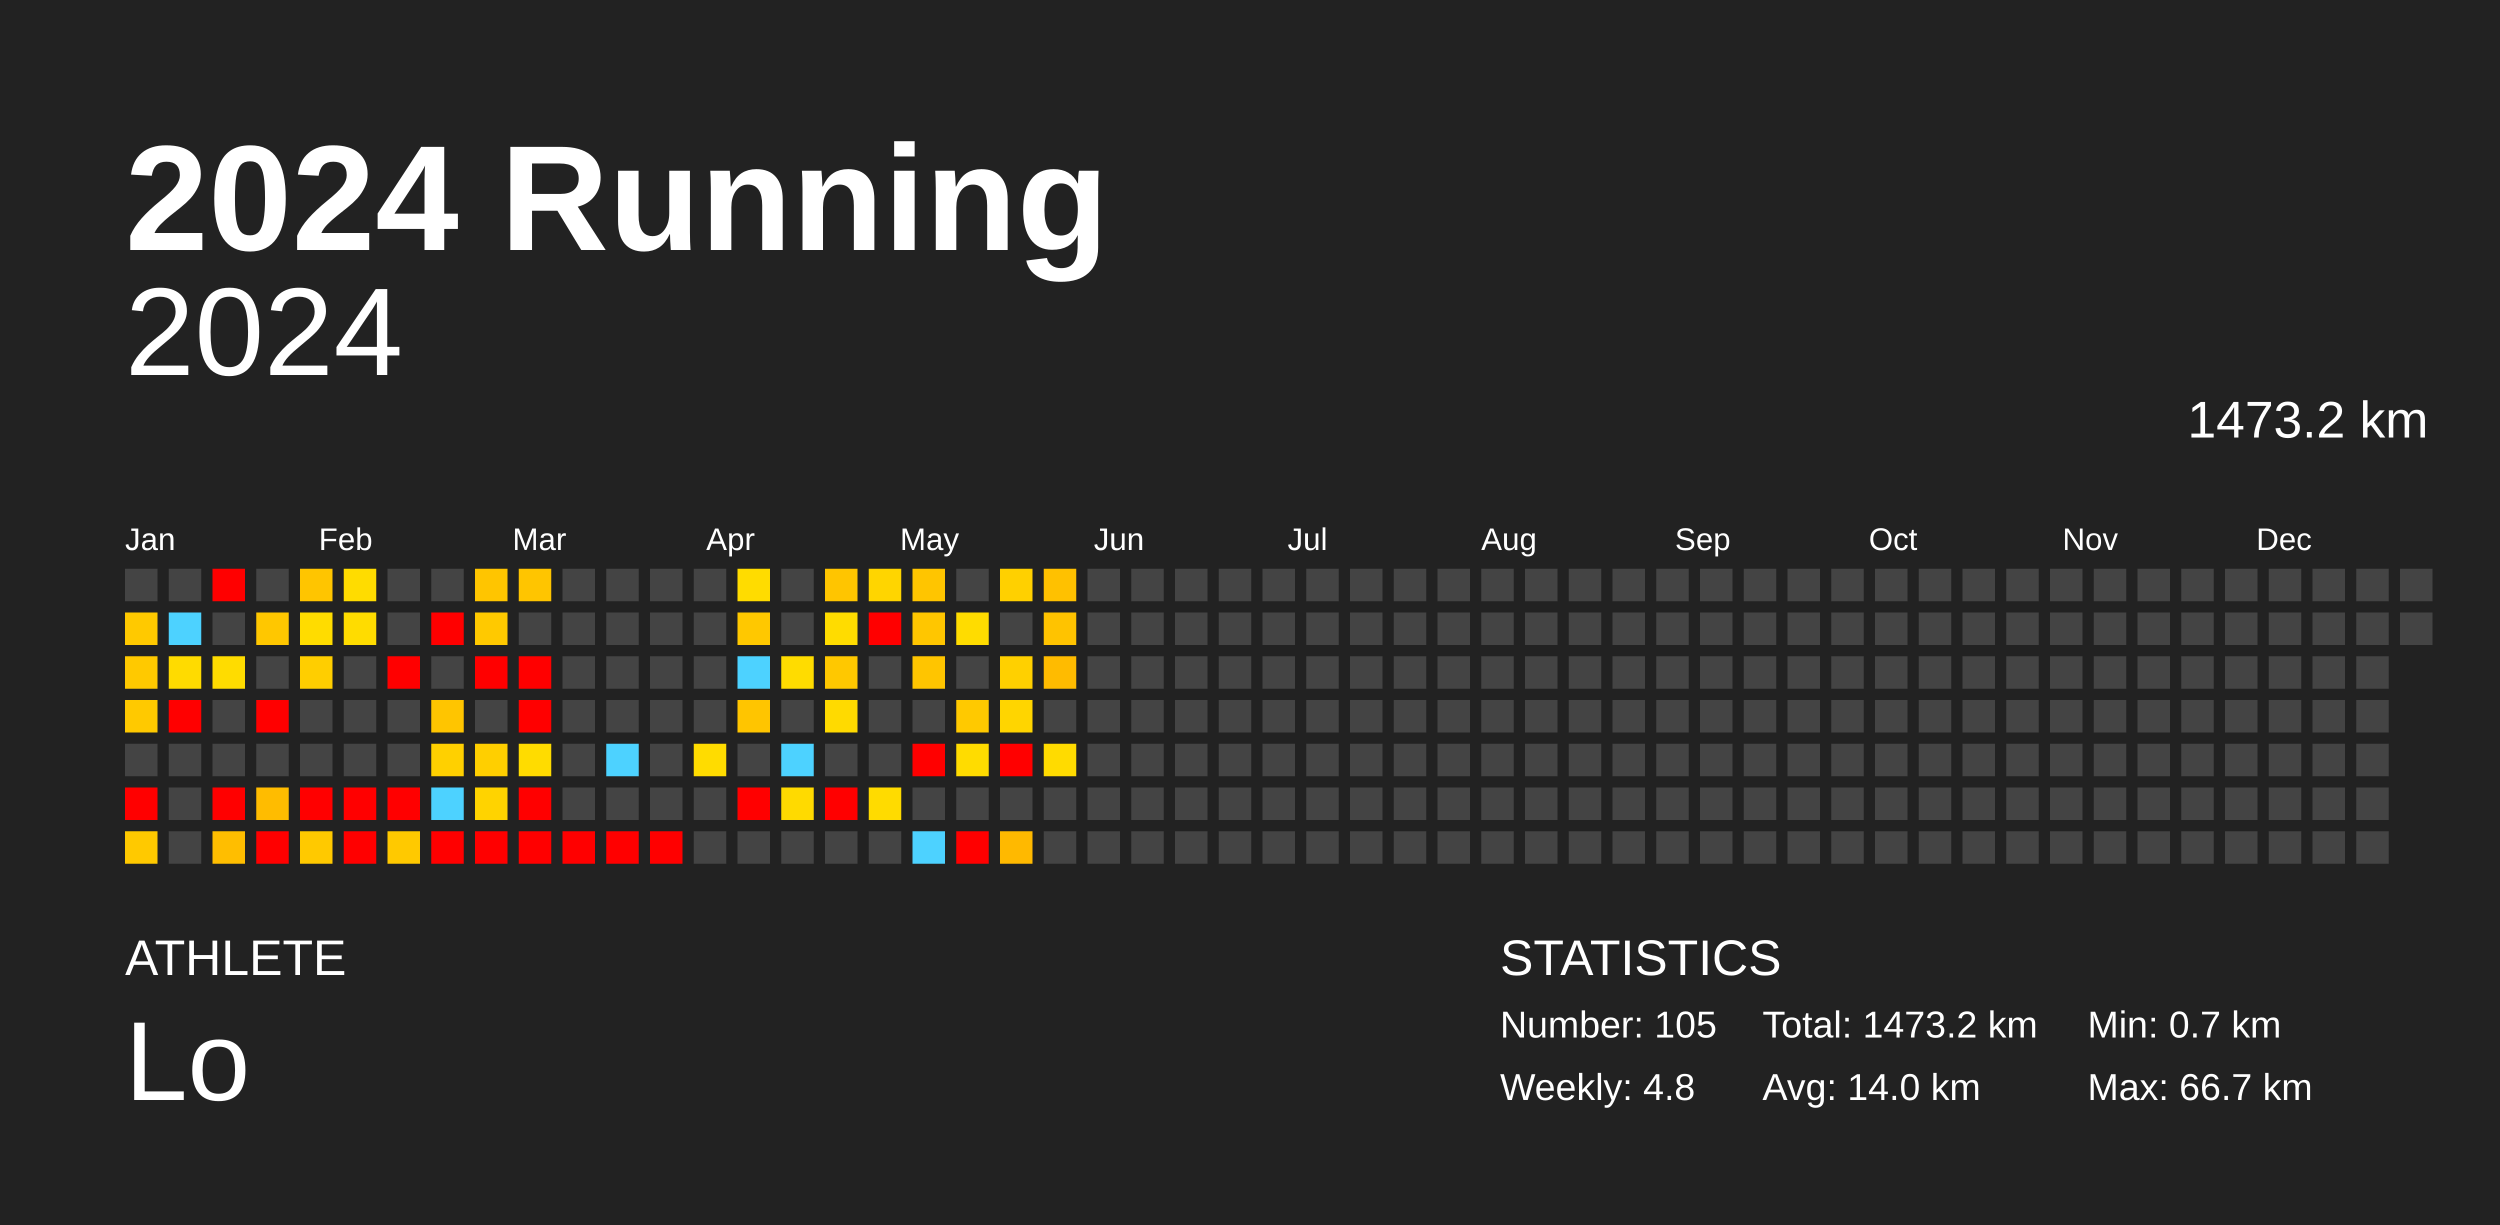
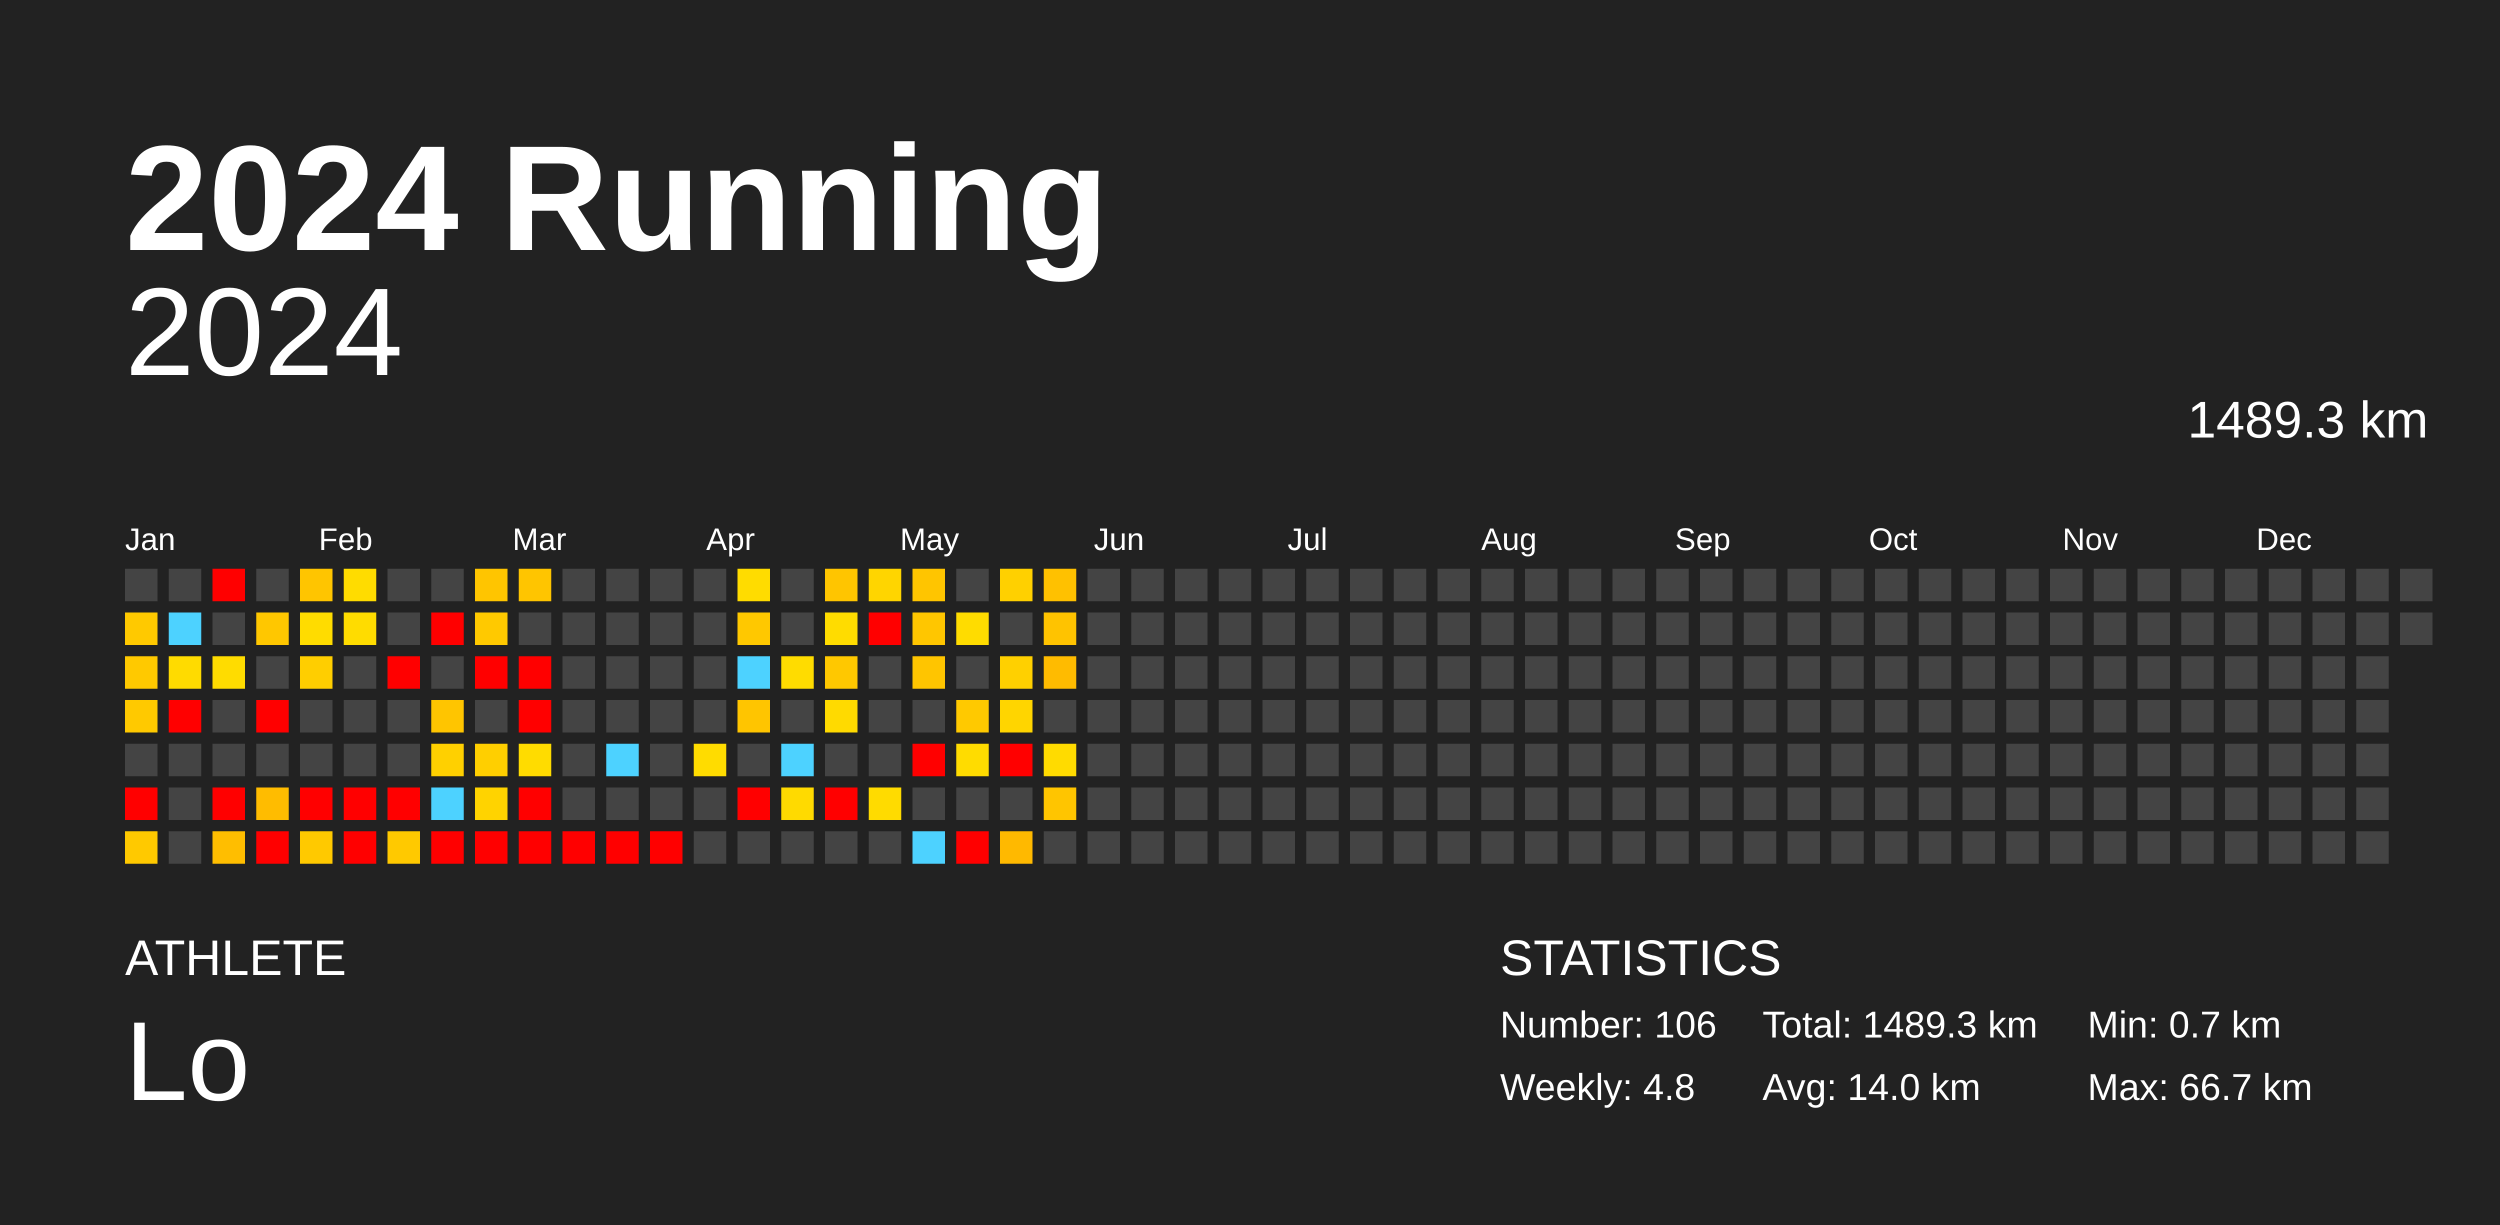
<svg xmlns="http://www.w3.org/2000/svg" baseProfile="full" height="98mm" version="1.1" viewBox="0,0,200,98" width="200mm">
  <defs />
  <rect fill="#222222" height="98" width="200" x="0" y="0" />
  <text fill="#FFFFFF" style="font-size:12px; font-family:Arial; font-weight:bold;" x="10" y="20">2024 Running</text>
  <text fill="#FFFFFF" style="font-size:4px; font-family:Arial" x="10" y="78">ATHLETE</text>
  <text fill="#FFFFFF" style="font-size:9px; font-family:Arial" x="10" y="88">Lo</text>
  <text fill="#FFFFFF" style="font-size:4px; font-family:Arial" x="120" y="78">STATISTICS</text>
-   <text fill="#FFFFFF" style="font-size:3px; font-family:Arial" x="120" y="83">Number: 105</text>
+   <text fill="#FFFFFF" style="font-size:3px; font-family:Arial" x="120" y="83">Number: 106</text>
  <text fill="#FFFFFF" style="font-size:3px; font-family:Arial" x="120" y="88">Weekly: 4.8</text>
-   <text fill="#FFFFFF" style="font-size:3px; font-family:Arial" x="141" y="83">Total: 1473.2 km</text>
+   <text fill="#FFFFFF" style="font-size:3px; font-family:Arial" x="141" y="83">Total: 1489.3 km</text>
  <text fill="#FFFFFF" style="font-size:3px; font-family:Arial" x="141" y="88">Avg: 14.0 km</text>
  <text fill="#FFFFFF" style="font-size:3px; font-family:Arial" x="167" y="83">Min: 0.7 km</text>
  <text fill="#FFFFFF" style="font-size:3px; font-family:Arial" x="167" y="88">Max: 66.7 km</text>
  <text alignment-baseline="hanging" fill="#FFFFFF" style="font-size:10.0px; font-family:Arial;" x="10" y="30">2024</text>
-   <text alignment-baseline="hanging" fill="#FFFFFF" style="font-size:4.125px; font-family:Arial;" x="175" y="35">1473.2 km</text>
+   <text alignment-baseline="hanging" fill="#FFFFFF" style="font-size:4.125px; font-family:Arial;" x="175" y="35">1489.3 km</text>
  <text fill="#FFFFFF" style="font-size:2.5px; font-family:Arial" x="10.0" y="44">Jan</text>
  <text fill="#FFFFFF" style="font-size:2.5px; font-family:Arial" x="25.5" y="44">Feb</text>
  <text fill="#FFFFFF" style="font-size:2.5px; font-family:Arial" x="41.0" y="44">Mar</text>
  <text fill="#FFFFFF" style="font-size:2.5px; font-family:Arial" x="56.5" y="44">Apr</text>
  <text fill="#FFFFFF" style="font-size:2.5px; font-family:Arial" x="72.0" y="44">May</text>
  <text fill="#FFFFFF" style="font-size:2.5px; font-family:Arial" x="87.5" y="44">Jun</text>
  <text fill="#FFFFFF" style="font-size:2.5px; font-family:Arial" x="103.0" y="44">Jul</text>
  <text fill="#FFFFFF" style="font-size:2.5px; font-family:Arial" x="118.5" y="44">Aug</text>
  <text fill="#FFFFFF" style="font-size:2.5px; font-family:Arial" x="134.0" y="44">Sep</text>
  <text fill="#FFFFFF" style="font-size:2.5px; font-family:Arial" x="149.5" y="44">Oct</text>
  <text fill="#FFFFFF" style="font-size:2.5px; font-family:Arial" x="165.0" y="44">Nov</text>
  <text fill="#FFFFFF" style="font-size:2.5px; font-family:Arial" x="180.5" y="44">Dec</text>
  <rect fill="#444444" height="2.6" width="2.6" x="10.0" y="45.5" />
  <rect fill="#ffc900" height="2.6" width="2.6" x="10.0" y="49.0" />
  <rect fill="#ffc900" height="2.6" width="2.6" x="10.0" y="52.5" />
  <rect fill="#ffc900" height="2.6" width="2.6" x="10.0" y="56.0" />
  <rect fill="#444444" height="2.6" width="2.6" x="10.0" y="59.5" />
  <rect fill="red" height="2.6" width="2.6" x="10.0" y="63.0" />
  <rect fill="#ffc900" height="2.6" width="2.6" x="10.0" y="66.5" />
  <rect fill="#444444" height="2.6" width="2.6" x="13.5" y="45.5" />
  <rect fill="#4dd2ff" height="2.6" width="2.6" x="13.5" y="49.0" />
  <rect fill="#ffdb00" height="2.6" width="2.6" x="13.5" y="52.5" />
  <rect fill="red" height="2.6" width="2.6" x="13.5" y="56.0" />
  <rect fill="#444444" height="2.6" width="2.6" x="13.5" y="59.5" />
  <rect fill="#444444" height="2.6" width="2.6" x="13.5" y="63.0" />
  <rect fill="#444444" height="2.6" width="2.6" x="13.5" y="66.5" />
  <rect fill="red" height="2.6" width="2.6" x="17.0" y="45.5" />
  <rect fill="#444444" height="2.6" width="2.6" x="17.0" y="49.0" />
  <rect fill="#ffdc00" height="2.6" width="2.6" x="17.0" y="52.5" />
  <rect fill="#444444" height="2.6" width="2.6" x="17.0" y="56.0" />
  <rect fill="#444444" height="2.6" width="2.6" x="17.0" y="59.5" />
  <rect fill="red" height="2.6" width="2.6" x="17.0" y="63.0" />
  <rect fill="#ffbe00" height="2.6" width="2.6" x="17.0" y="66.5" />
  <rect fill="#444444" height="2.6" width="2.6" x="20.5" y="45.5" />
  <rect fill="#ffc700" height="2.6" width="2.6" x="20.5" y="49.0" />
  <rect fill="#444444" height="2.6" width="2.6" x="20.5" y="52.5" />
  <rect fill="red" height="2.6" width="2.6" x="20.5" y="56.0" />
  <rect fill="#444444" height="2.6" width="2.6" x="20.5" y="59.5" />
  <rect fill="#ffbc00" height="2.6" width="2.6" x="20.5" y="63.0" />
  <rect fill="red" height="2.6" width="2.6" x="20.5" y="66.5" />
  <rect fill="#ffc500" height="2.6" width="2.6" x="24.0" y="45.5" />
  <rect fill="#ffdc00" height="2.6" width="2.6" x="24.0" y="49.0" />
  <rect fill="#ffce00" height="2.6" width="2.6" x="24.0" y="52.5" />
  <rect fill="#444444" height="2.6" width="2.6" x="24.0" y="56.0" />
  <rect fill="#444444" height="2.6" width="2.6" x="24.0" y="59.5" />
  <rect fill="red" height="2.6" width="2.6" x="24.0" y="63.0" />
  <rect fill="#ffc900" height="2.6" width="2.6" x="24.0" y="66.5" />
  <rect fill="#ffdc00" height="2.6" width="2.6" x="27.5" y="45.5" />
  <rect fill="#ffdc00" height="2.6" width="2.6" x="27.5" y="49.0" />
  <rect fill="#444444" height="2.6" width="2.6" x="27.5" y="52.5" />
  <rect fill="#444444" height="2.6" width="2.6" x="27.5" y="56.0" />
  <rect fill="#444444" height="2.6" width="2.6" x="27.5" y="59.5" />
  <rect fill="red" height="2.6" width="2.6" x="27.5" y="63.0" />
  <rect fill="red" height="2.6" width="2.6" x="27.5" y="66.5" />
  <rect fill="#444444" height="2.6" width="2.6" x="31.0" y="45.5" />
  <rect fill="#444444" height="2.6" width="2.6" x="31.0" y="49.0" />
  <rect fill="red" height="2.6" width="2.6" x="31.0" y="52.5" />
  <rect fill="#444444" height="2.6" width="2.6" x="31.0" y="56.0" />
  <rect fill="#444444" height="2.6" width="2.6" x="31.0" y="59.5" />
  <rect fill="red" height="2.6" width="2.6" x="31.0" y="63.0" />
  <rect fill="#ffc900" height="2.6" width="2.6" x="31.0" y="66.5" />
  <rect fill="#444444" height="2.6" width="2.6" x="34.5" y="45.5" />
  <rect fill="red" height="2.6" width="2.6" x="34.5" y="49.0" />
  <rect fill="#444444" height="2.6" width="2.6" x="34.5" y="52.5" />
  <rect fill="#ffc500" height="2.6" width="2.6" x="34.5" y="56.0" />
  <rect fill="#ffd000" height="2.6" width="2.6" x="34.5" y="59.5" />
  <rect fill="#4dd2ff" height="2.6" width="2.6" x="34.5" y="63.0" />
  <rect fill="red" height="2.6" width="2.6" x="34.5" y="66.5" />
  <rect fill="#ffc500" height="2.6" width="2.6" x="38.0" y="45.5" />
  <rect fill="#ffc900" height="2.6" width="2.6" x="38.0" y="49.0" />
  <rect fill="red" height="2.6" width="2.6" x="38.0" y="52.5" />
  <rect fill="#444444" height="2.6" width="2.6" x="38.0" y="56.0" />
  <rect fill="#ffcf00" height="2.6" width="2.6" x="38.0" y="59.5" />
  <rect fill="#ffd300" height="2.6" width="2.6" x="38.0" y="63.0" />
  <rect fill="red" height="2.6" width="2.6" x="38.0" y="66.5" />
  <rect fill="#ffc500" height="2.6" width="2.6" x="41.5" y="45.5" />
  <rect fill="#444444" height="2.6" width="2.6" x="41.5" y="49.0" />
  <rect fill="red" height="2.6" width="2.6" x="41.5" y="52.5" />
  <rect fill="red" height="2.6" width="2.6" x="41.5" y="56.0" />
  <rect fill="#ffdc00" height="2.6" width="2.6" x="41.5" y="59.5" />
  <rect fill="red" height="2.6" width="2.6" x="41.5" y="63.0" />
  <rect fill="red" height="2.6" width="2.6" x="41.5" y="66.5" />
  <rect fill="#444444" height="2.6" width="2.6" x="45.0" y="45.5" />
  <rect fill="#444444" height="2.6" width="2.6" x="45.0" y="49.0" />
  <rect fill="#444444" height="2.6" width="2.6" x="45.0" y="52.5" />
  <rect fill="#444444" height="2.6" width="2.6" x="45.0" y="56.0" />
  <rect fill="#444444" height="2.6" width="2.6" x="45.0" y="59.5" />
  <rect fill="#444444" height="2.6" width="2.6" x="45.0" y="63.0" />
  <rect fill="red" height="2.6" width="2.6" x="45.0" y="66.5" />
  <rect fill="#444444" height="2.6" width="2.6" x="48.5" y="45.5" />
  <rect fill="#444444" height="2.6" width="2.6" x="48.5" y="49.0" />
  <rect fill="#444444" height="2.6" width="2.6" x="48.5" y="52.5" />
  <rect fill="#444444" height="2.6" width="2.6" x="48.5" y="56.0" />
  <rect fill="#4dd2ff" height="2.6" width="2.6" x="48.5" y="59.5" />
  <rect fill="#444444" height="2.6" width="2.6" x="48.5" y="63.0" />
  <rect fill="red" height="2.6" width="2.6" x="48.5" y="66.5" />
  <rect fill="#444444" height="2.6" width="2.6" x="52.0" y="45.5" />
  <rect fill="#444444" height="2.6" width="2.6" x="52.0" y="49.0" />
  <rect fill="#444444" height="2.6" width="2.6" x="52.0" y="52.5" />
  <rect fill="#444444" height="2.6" width="2.6" x="52.0" y="56.0" />
  <rect fill="#444444" height="2.6" width="2.6" x="52.0" y="59.5" />
  <rect fill="#444444" height="2.6" width="2.6" x="52.0" y="63.0" />
  <rect fill="red" height="2.6" width="2.6" x="52.0" y="66.5" />
  <rect fill="#444444" height="2.6" width="2.6" x="55.5" y="45.5" />
  <rect fill="#444444" height="2.6" width="2.6" x="55.5" y="49.0" />
  <rect fill="#444444" height="2.6" width="2.6" x="55.5" y="52.5" />
  <rect fill="#444444" height="2.6" width="2.6" x="55.5" y="56.0" />
  <rect fill="#ffdc00" height="2.6" width="2.6" x="55.5" y="59.5" />
  <rect fill="#444444" height="2.6" width="2.6" x="55.5" y="63.0" />
  <rect fill="#444444" height="2.6" width="2.6" x="55.5" y="66.5" />
  <rect fill="#ffdc00" height="2.6" width="2.6" x="59.0" y="45.5" />
  <rect fill="#ffc800" height="2.6" width="2.6" x="59.0" y="49.0" />
  <rect fill="#4dd2ff" height="2.6" width="2.6" x="59.0" y="52.5" />
  <rect fill="#ffc500" height="2.6" width="2.6" x="59.0" y="56.0" />
  <rect fill="#444444" height="2.6" width="2.6" x="59.0" y="59.5" />
  <rect fill="red" height="2.6" width="2.6" x="59.0" y="63.0" />
  <rect fill="#444444" height="2.6" width="2.6" x="59.0" y="66.5" />
  <rect fill="#444444" height="2.6" width="2.6" x="62.5" y="45.5" />
  <rect fill="#444444" height="2.6" width="2.6" x="62.5" y="49.0" />
  <rect fill="#ffdc00" height="2.6" width="2.6" x="62.5" y="52.5" />
  <rect fill="#444444" height="2.6" width="2.6" x="62.5" y="56.0" />
  <rect fill="#4dd2ff" height="2.6" width="2.6" x="62.5" y="59.5" />
  <rect fill="#ffda00" height="2.6" width="2.6" x="62.5" y="63.0" />
  <rect fill="#444444" height="2.6" width="2.6" x="62.5" y="66.5" />
  <rect fill="#ffc500" height="2.6" width="2.6" x="66.0" y="45.5" />
  <rect fill="#ffdc00" height="2.6" width="2.6" x="66.0" y="49.0" />
  <rect fill="#ffc800" height="2.6" width="2.6" x="66.0" y="52.5" />
  <rect fill="#ffda00" height="2.6" width="2.6" x="66.0" y="56.0" />
  <rect fill="#444444" height="2.6" width="2.6" x="66.0" y="59.5" />
  <rect fill="red" height="2.6" width="2.6" x="66.0" y="63.0" />
  <rect fill="#444444" height="2.6" width="2.6" x="66.0" y="66.5" />
  <rect fill="#ffd500" height="2.6" width="2.6" x="69.5" y="45.5" />
  <rect fill="red" height="2.6" width="2.6" x="69.5" y="49.0" />
  <rect fill="#444444" height="2.6" width="2.6" x="69.5" y="52.5" />
  <rect fill="#444444" height="2.6" width="2.6" x="69.5" y="56.0" />
  <rect fill="#444444" height="2.6" width="2.6" x="69.5" y="59.5" />
  <rect fill="#ffdb00" height="2.6" width="2.6" x="69.5" y="63.0" />
  <rect fill="#444444" height="2.6" width="2.6" x="69.5" y="66.5" />
  <rect fill="#ffc500" height="2.6" width="2.6" x="73.0" y="45.5" />
  <rect fill="#ffc600" height="2.6" width="2.6" x="73.0" y="49.0" />
  <rect fill="#ffc500" height="2.6" width="2.6" x="73.0" y="52.5" />
  <rect fill="#444444" height="2.6" width="2.6" x="73.0" y="56.0" />
  <rect fill="red" height="2.6" width="2.6" x="73.0" y="59.5" />
  <rect fill="#444444" height="2.6" width="2.6" x="73.0" y="63.0" />
  <rect fill="#4dd2ff" height="2.6" width="2.6" x="73.0" y="66.5" />
  <rect fill="#444444" height="2.6" width="2.6" x="76.5" y="45.5" />
  <rect fill="#ffdc00" height="2.6" width="2.6" x="76.5" y="49.0" />
  <rect fill="#444444" height="2.6" width="2.6" x="76.5" y="52.5" />
  <rect fill="#ffc900" height="2.6" width="2.6" x="76.5" y="56.0" />
  <rect fill="#ffdc00" height="2.6" width="2.6" x="76.5" y="59.5" />
  <rect fill="#444444" height="2.6" width="2.6" x="76.5" y="63.0" />
  <rect fill="red" height="2.6" width="2.6" x="76.5" y="66.5" />
  <rect fill="#ffd000" height="2.6" width="2.6" x="80.0" y="45.5" />
  <rect fill="#444444" height="2.6" width="2.6" x="80.0" y="49.0" />
  <rect fill="#ffd000" height="2.6" width="2.6" x="80.0" y="52.5" />
  <rect fill="#ffd500" height="2.6" width="2.6" x="80.0" y="56.0" />
  <rect fill="red" height="2.6" width="2.6" x="80.0" y="59.5" />
  <rect fill="#444444" height="2.6" width="2.6" x="80.0" y="63.0" />
  <rect fill="#ffb900" height="2.6" width="2.6" x="80.0" y="66.5" />
  <rect fill="#ffc100" height="2.6" width="2.6" x="83.5" y="45.5" />
  <rect fill="#ffc300" height="2.6" width="2.6" x="83.5" y="49.0" />
  <rect fill="#ffbb00" height="2.6" width="2.6" x="83.5" y="52.5" />
  <rect fill="#444444" height="2.6" width="2.6" x="83.5" y="56.0" />
  <rect fill="#ffdb00" height="2.6" width="2.6" x="83.5" y="59.5" />
-   <rect fill="#444444" height="2.6" width="2.6" x="83.5" y="63.0" />
+   <rect fill="#ffc500" height="2.6" width="2.6" x="83.5" y="63.0" />
  <rect fill="#444444" height="2.6" width="2.6" x="83.5" y="66.5" />
  <rect fill="#444444" height="2.6" width="2.6" x="87.0" y="45.5" />
  <rect fill="#444444" height="2.6" width="2.6" x="87.0" y="49.0" />
  <rect fill="#444444" height="2.6" width="2.6" x="87.0" y="52.5" />
  <rect fill="#444444" height="2.6" width="2.6" x="87.0" y="56.0" />
  <rect fill="#444444" height="2.6" width="2.6" x="87.0" y="59.5" />
  <rect fill="#444444" height="2.6" width="2.6" x="87.0" y="63.0" />
  <rect fill="#444444" height="2.6" width="2.6" x="87.0" y="66.5" />
  <rect fill="#444444" height="2.6" width="2.6" x="90.5" y="45.5" />
  <rect fill="#444444" height="2.6" width="2.6" x="90.5" y="49.0" />
  <rect fill="#444444" height="2.6" width="2.6" x="90.5" y="52.5" />
  <rect fill="#444444" height="2.6" width="2.6" x="90.5" y="56.0" />
  <rect fill="#444444" height="2.6" width="2.6" x="90.5" y="59.5" />
  <rect fill="#444444" height="2.6" width="2.6" x="90.5" y="63.0" />
  <rect fill="#444444" height="2.6" width="2.6" x="90.5" y="66.5" />
  <rect fill="#444444" height="2.6" width="2.6" x="94.0" y="45.5" />
  <rect fill="#444444" height="2.6" width="2.6" x="94.0" y="49.0" />
  <rect fill="#444444" height="2.6" width="2.6" x="94.0" y="52.5" />
  <rect fill="#444444" height="2.6" width="2.6" x="94.0" y="56.0" />
  <rect fill="#444444" height="2.6" width="2.6" x="94.0" y="59.5" />
  <rect fill="#444444" height="2.6" width="2.6" x="94.0" y="63.0" />
  <rect fill="#444444" height="2.6" width="2.6" x="94.0" y="66.5" />
  <rect fill="#444444" height="2.6" width="2.6" x="97.5" y="45.5" />
  <rect fill="#444444" height="2.6" width="2.6" x="97.5" y="49.0" />
  <rect fill="#444444" height="2.6" width="2.6" x="97.5" y="52.5" />
  <rect fill="#444444" height="2.6" width="2.6" x="97.5" y="56.0" />
  <rect fill="#444444" height="2.6" width="2.6" x="97.5" y="59.5" />
  <rect fill="#444444" height="2.6" width="2.6" x="97.5" y="63.0" />
  <rect fill="#444444" height="2.6" width="2.6" x="97.5" y="66.5" />
  <rect fill="#444444" height="2.6" width="2.6" x="101.0" y="45.5" />
  <rect fill="#444444" height="2.6" width="2.6" x="101.0" y="49.0" />
  <rect fill="#444444" height="2.6" width="2.6" x="101.0" y="52.5" />
  <rect fill="#444444" height="2.6" width="2.6" x="101.0" y="56.0" />
  <rect fill="#444444" height="2.6" width="2.6" x="101.0" y="59.5" />
  <rect fill="#444444" height="2.6" width="2.6" x="101.0" y="63.0" />
  <rect fill="#444444" height="2.6" width="2.6" x="101.0" y="66.5" />
  <rect fill="#444444" height="2.6" width="2.6" x="104.5" y="45.5" />
  <rect fill="#444444" height="2.6" width="2.6" x="104.5" y="49.0" />
  <rect fill="#444444" height="2.6" width="2.6" x="104.5" y="52.5" />
  <rect fill="#444444" height="2.6" width="2.6" x="104.5" y="56.0" />
  <rect fill="#444444" height="2.6" width="2.6" x="104.5" y="59.5" />
  <rect fill="#444444" height="2.6" width="2.6" x="104.5" y="63.0" />
  <rect fill="#444444" height="2.6" width="2.6" x="104.5" y="66.5" />
  <rect fill="#444444" height="2.6" width="2.6" x="108.0" y="45.5" />
  <rect fill="#444444" height="2.6" width="2.6" x="108.0" y="49.0" />
  <rect fill="#444444" height="2.6" width="2.6" x="108.0" y="52.5" />
  <rect fill="#444444" height="2.6" width="2.6" x="108.0" y="56.0" />
  <rect fill="#444444" height="2.6" width="2.6" x="108.0" y="59.5" />
  <rect fill="#444444" height="2.6" width="2.6" x="108.0" y="63.0" />
  <rect fill="#444444" height="2.6" width="2.6" x="108.0" y="66.5" />
  <rect fill="#444444" height="2.6" width="2.6" x="111.5" y="45.5" />
  <rect fill="#444444" height="2.6" width="2.6" x="111.5" y="49.0" />
  <rect fill="#444444" height="2.6" width="2.6" x="111.5" y="52.5" />
  <rect fill="#444444" height="2.6" width="2.6" x="111.5" y="56.0" />
  <rect fill="#444444" height="2.6" width="2.6" x="111.5" y="59.5" />
  <rect fill="#444444" height="2.6" width="2.6" x="111.5" y="63.0" />
  <rect fill="#444444" height="2.6" width="2.6" x="111.5" y="66.5" />
  <rect fill="#444444" height="2.6" width="2.6" x="115.0" y="45.5" />
  <rect fill="#444444" height="2.6" width="2.6" x="115.0" y="49.0" />
  <rect fill="#444444" height="2.6" width="2.6" x="115.0" y="52.5" />
  <rect fill="#444444" height="2.6" width="2.6" x="115.0" y="56.0" />
  <rect fill="#444444" height="2.6" width="2.6" x="115.0" y="59.5" />
  <rect fill="#444444" height="2.6" width="2.6" x="115.0" y="63.0" />
  <rect fill="#444444" height="2.6" width="2.6" x="115.0" y="66.5" />
  <rect fill="#444444" height="2.6" width="2.6" x="118.5" y="45.5" />
  <rect fill="#444444" height="2.6" width="2.6" x="118.5" y="49.0" />
  <rect fill="#444444" height="2.6" width="2.6" x="118.5" y="52.5" />
  <rect fill="#444444" height="2.6" width="2.6" x="118.5" y="56.0" />
  <rect fill="#444444" height="2.6" width="2.6" x="118.5" y="59.5" />
  <rect fill="#444444" height="2.6" width="2.6" x="118.5" y="63.0" />
  <rect fill="#444444" height="2.6" width="2.6" x="118.5" y="66.5" />
  <rect fill="#444444" height="2.6" width="2.6" x="122.0" y="45.5" />
  <rect fill="#444444" height="2.6" width="2.6" x="122.0" y="49.0" />
  <rect fill="#444444" height="2.6" width="2.6" x="122.0" y="52.5" />
  <rect fill="#444444" height="2.6" width="2.6" x="122.0" y="56.0" />
  <rect fill="#444444" height="2.6" width="2.6" x="122.0" y="59.5" />
  <rect fill="#444444" height="2.6" width="2.6" x="122.0" y="63.0" />
  <rect fill="#444444" height="2.6" width="2.6" x="122.0" y="66.5" />
  <rect fill="#444444" height="2.6" width="2.6" x="125.5" y="45.5" />
  <rect fill="#444444" height="2.6" width="2.6" x="125.5" y="49.0" />
  <rect fill="#444444" height="2.6" width="2.6" x="125.5" y="52.5" />
  <rect fill="#444444" height="2.6" width="2.6" x="125.5" y="56.0" />
  <rect fill="#444444" height="2.6" width="2.6" x="125.5" y="59.5" />
  <rect fill="#444444" height="2.6" width="2.6" x="125.5" y="63.0" />
  <rect fill="#444444" height="2.6" width="2.6" x="125.5" y="66.5" />
  <rect fill="#444444" height="2.6" width="2.6" x="129.0" y="45.5" />
  <rect fill="#444444" height="2.6" width="2.6" x="129.0" y="49.0" />
  <rect fill="#444444" height="2.6" width="2.6" x="129.0" y="52.5" />
  <rect fill="#444444" height="2.6" width="2.6" x="129.0" y="56.0" />
  <rect fill="#444444" height="2.6" width="2.6" x="129.0" y="59.5" />
  <rect fill="#444444" height="2.6" width="2.6" x="129.0" y="63.0" />
  <rect fill="#444444" height="2.6" width="2.6" x="129.0" y="66.5" />
  <rect fill="#444444" height="2.6" width="2.6" x="132.5" y="45.5" />
  <rect fill="#444444" height="2.6" width="2.6" x="132.5" y="49.0" />
  <rect fill="#444444" height="2.6" width="2.6" x="132.5" y="52.5" />
  <rect fill="#444444" height="2.6" width="2.6" x="132.5" y="56.0" />
  <rect fill="#444444" height="2.6" width="2.6" x="132.5" y="59.5" />
  <rect fill="#444444" height="2.6" width="2.6" x="132.5" y="63.0" />
  <rect fill="#444444" height="2.6" width="2.6" x="132.5" y="66.5" />
  <rect fill="#444444" height="2.6" width="2.6" x="136.0" y="45.5" />
  <rect fill="#444444" height="2.6" width="2.6" x="136.0" y="49.0" />
  <rect fill="#444444" height="2.6" width="2.6" x="136.0" y="52.5" />
  <rect fill="#444444" height="2.6" width="2.6" x="136.0" y="56.0" />
  <rect fill="#444444" height="2.6" width="2.6" x="136.0" y="59.5" />
  <rect fill="#444444" height="2.6" width="2.6" x="136.0" y="63.0" />
  <rect fill="#444444" height="2.6" width="2.6" x="136.0" y="66.5" />
  <rect fill="#444444" height="2.6" width="2.6" x="139.5" y="45.5" />
  <rect fill="#444444" height="2.6" width="2.6" x="139.5" y="49.0" />
  <rect fill="#444444" height="2.6" width="2.6" x="139.5" y="52.5" />
  <rect fill="#444444" height="2.6" width="2.6" x="139.5" y="56.0" />
  <rect fill="#444444" height="2.6" width="2.6" x="139.5" y="59.5" />
  <rect fill="#444444" height="2.6" width="2.6" x="139.5" y="63.0" />
  <rect fill="#444444" height="2.6" width="2.6" x="139.5" y="66.5" />
  <rect fill="#444444" height="2.6" width="2.6" x="143.0" y="45.5" />
  <rect fill="#444444" height="2.6" width="2.6" x="143.0" y="49.0" />
  <rect fill="#444444" height="2.6" width="2.6" x="143.0" y="52.5" />
  <rect fill="#444444" height="2.6" width="2.6" x="143.0" y="56.0" />
  <rect fill="#444444" height="2.6" width="2.6" x="143.0" y="59.5" />
  <rect fill="#444444" height="2.6" width="2.6" x="143.0" y="63.0" />
  <rect fill="#444444" height="2.6" width="2.6" x="143.0" y="66.5" />
  <rect fill="#444444" height="2.6" width="2.6" x="146.5" y="45.5" />
  <rect fill="#444444" height="2.6" width="2.6" x="146.5" y="49.0" />
  <rect fill="#444444" height="2.6" width="2.6" x="146.5" y="52.5" />
  <rect fill="#444444" height="2.6" width="2.6" x="146.5" y="56.0" />
  <rect fill="#444444" height="2.6" width="2.6" x="146.5" y="59.5" />
  <rect fill="#444444" height="2.6" width="2.6" x="146.5" y="63.0" />
  <rect fill="#444444" height="2.6" width="2.6" x="146.5" y="66.5" />
  <rect fill="#444444" height="2.6" width="2.6" x="150.0" y="45.5" />
  <rect fill="#444444" height="2.6" width="2.6" x="150.0" y="49.0" />
  <rect fill="#444444" height="2.6" width="2.6" x="150.0" y="52.5" />
  <rect fill="#444444" height="2.6" width="2.6" x="150.0" y="56.0" />
  <rect fill="#444444" height="2.6" width="2.6" x="150.0" y="59.5" />
  <rect fill="#444444" height="2.6" width="2.6" x="150.0" y="63.0" />
  <rect fill="#444444" height="2.6" width="2.6" x="150.0" y="66.5" />
  <rect fill="#444444" height="2.6" width="2.6" x="153.5" y="45.5" />
  <rect fill="#444444" height="2.6" width="2.6" x="153.5" y="49.0" />
  <rect fill="#444444" height="2.6" width="2.6" x="153.5" y="52.5" />
  <rect fill="#444444" height="2.6" width="2.6" x="153.5" y="56.0" />
  <rect fill="#444444" height="2.6" width="2.6" x="153.5" y="59.5" />
  <rect fill="#444444" height="2.6" width="2.6" x="153.5" y="63.0" />
  <rect fill="#444444" height="2.6" width="2.6" x="153.5" y="66.5" />
  <rect fill="#444444" height="2.6" width="2.6" x="157.0" y="45.5" />
  <rect fill="#444444" height="2.6" width="2.6" x="157.0" y="49.0" />
  <rect fill="#444444" height="2.6" width="2.6" x="157.0" y="52.5" />
  <rect fill="#444444" height="2.6" width="2.6" x="157.0" y="56.0" />
  <rect fill="#444444" height="2.6" width="2.6" x="157.0" y="59.5" />
  <rect fill="#444444" height="2.6" width="2.6" x="157.0" y="63.0" />
  <rect fill="#444444" height="2.6" width="2.6" x="157.0" y="66.5" />
  <rect fill="#444444" height="2.6" width="2.6" x="160.5" y="45.5" />
  <rect fill="#444444" height="2.6" width="2.6" x="160.5" y="49.0" />
  <rect fill="#444444" height="2.6" width="2.6" x="160.5" y="52.5" />
  <rect fill="#444444" height="2.6" width="2.6" x="160.5" y="56.0" />
  <rect fill="#444444" height="2.6" width="2.6" x="160.5" y="59.5" />
  <rect fill="#444444" height="2.6" width="2.6" x="160.5" y="63.0" />
  <rect fill="#444444" height="2.6" width="2.6" x="160.5" y="66.5" />
  <rect fill="#444444" height="2.6" width="2.6" x="164.0" y="45.5" />
  <rect fill="#444444" height="2.6" width="2.6" x="164.0" y="49.0" />
  <rect fill="#444444" height="2.6" width="2.6" x="164.0" y="52.5" />
  <rect fill="#444444" height="2.6" width="2.6" x="164.0" y="56.0" />
  <rect fill="#444444" height="2.6" width="2.6" x="164.0" y="59.5" />
  <rect fill="#444444" height="2.6" width="2.6" x="164.0" y="63.0" />
  <rect fill="#444444" height="2.6" width="2.6" x="164.0" y="66.5" />
  <rect fill="#444444" height="2.6" width="2.6" x="167.5" y="45.5" />
  <rect fill="#444444" height="2.6" width="2.6" x="167.5" y="49.0" />
  <rect fill="#444444" height="2.6" width="2.6" x="167.5" y="52.5" />
  <rect fill="#444444" height="2.6" width="2.6" x="167.5" y="56.0" />
  <rect fill="#444444" height="2.6" width="2.6" x="167.5" y="59.5" />
  <rect fill="#444444" height="2.6" width="2.6" x="167.5" y="63.0" />
  <rect fill="#444444" height="2.6" width="2.6" x="167.5" y="66.5" />
  <rect fill="#444444" height="2.6" width="2.6" x="171.0" y="45.5" />
  <rect fill="#444444" height="2.6" width="2.6" x="171.0" y="49.0" />
  <rect fill="#444444" height="2.6" width="2.6" x="171.0" y="52.5" />
  <rect fill="#444444" height="2.6" width="2.6" x="171.0" y="56.0" />
  <rect fill="#444444" height="2.6" width="2.6" x="171.0" y="59.5" />
  <rect fill="#444444" height="2.6" width="2.6" x="171.0" y="63.0" />
  <rect fill="#444444" height="2.6" width="2.6" x="171.0" y="66.5" />
  <rect fill="#444444" height="2.6" width="2.6" x="174.5" y="45.5" />
  <rect fill="#444444" height="2.6" width="2.6" x="174.5" y="49.0" />
  <rect fill="#444444" height="2.6" width="2.6" x="174.5" y="52.5" />
  <rect fill="#444444" height="2.6" width="2.6" x="174.5" y="56.0" />
  <rect fill="#444444" height="2.6" width="2.6" x="174.5" y="59.5" />
  <rect fill="#444444" height="2.6" width="2.6" x="174.5" y="63.0" />
  <rect fill="#444444" height="2.6" width="2.6" x="174.5" y="66.5" />
  <rect fill="#444444" height="2.6" width="2.6" x="178.0" y="45.5" />
  <rect fill="#444444" height="2.6" width="2.6" x="178.0" y="49.0" />
  <rect fill="#444444" height="2.6" width="2.6" x="178.0" y="52.5" />
  <rect fill="#444444" height="2.6" width="2.6" x="178.0" y="56.0" />
  <rect fill="#444444" height="2.6" width="2.6" x="178.0" y="59.5" />
  <rect fill="#444444" height="2.6" width="2.6" x="178.0" y="63.0" />
  <rect fill="#444444" height="2.6" width="2.6" x="178.0" y="66.5" />
  <rect fill="#444444" height="2.6" width="2.6" x="181.5" y="45.5" />
  <rect fill="#444444" height="2.6" width="2.6" x="181.5" y="49.0" />
  <rect fill="#444444" height="2.6" width="2.6" x="181.5" y="52.5" />
  <rect fill="#444444" height="2.6" width="2.6" x="181.5" y="56.0" />
  <rect fill="#444444" height="2.6" width="2.6" x="181.5" y="59.5" />
  <rect fill="#444444" height="2.6" width="2.6" x="181.5" y="63.0" />
  <rect fill="#444444" height="2.6" width="2.6" x="181.5" y="66.5" />
  <rect fill="#444444" height="2.6" width="2.6" x="185.0" y="45.5" />
  <rect fill="#444444" height="2.6" width="2.6" x="185.0" y="49.0" />
  <rect fill="#444444" height="2.6" width="2.6" x="185.0" y="52.5" />
  <rect fill="#444444" height="2.6" width="2.6" x="185.0" y="56.0" />
  <rect fill="#444444" height="2.6" width="2.6" x="185.0" y="59.5" />
  <rect fill="#444444" height="2.6" width="2.6" x="185.0" y="63.0" />
  <rect fill="#444444" height="2.6" width="2.6" x="185.0" y="66.5" />
  <rect fill="#444444" height="2.6" width="2.6" x="188.5" y="45.5" />
  <rect fill="#444444" height="2.6" width="2.6" x="188.5" y="49.0" />
  <rect fill="#444444" height="2.6" width="2.6" x="188.5" y="52.5" />
  <rect fill="#444444" height="2.6" width="2.6" x="188.5" y="56.0" />
  <rect fill="#444444" height="2.6" width="2.6" x="188.5" y="59.5" />
  <rect fill="#444444" height="2.6" width="2.6" x="188.5" y="63.0" />
  <rect fill="#444444" height="2.6" width="2.6" x="188.5" y="66.5" />
  <rect fill="#444444" height="2.6" width="2.6" x="192.0" y="45.5" />
  <rect fill="#444444" height="2.6" width="2.6" x="192.0" y="49.0" />
</svg>
